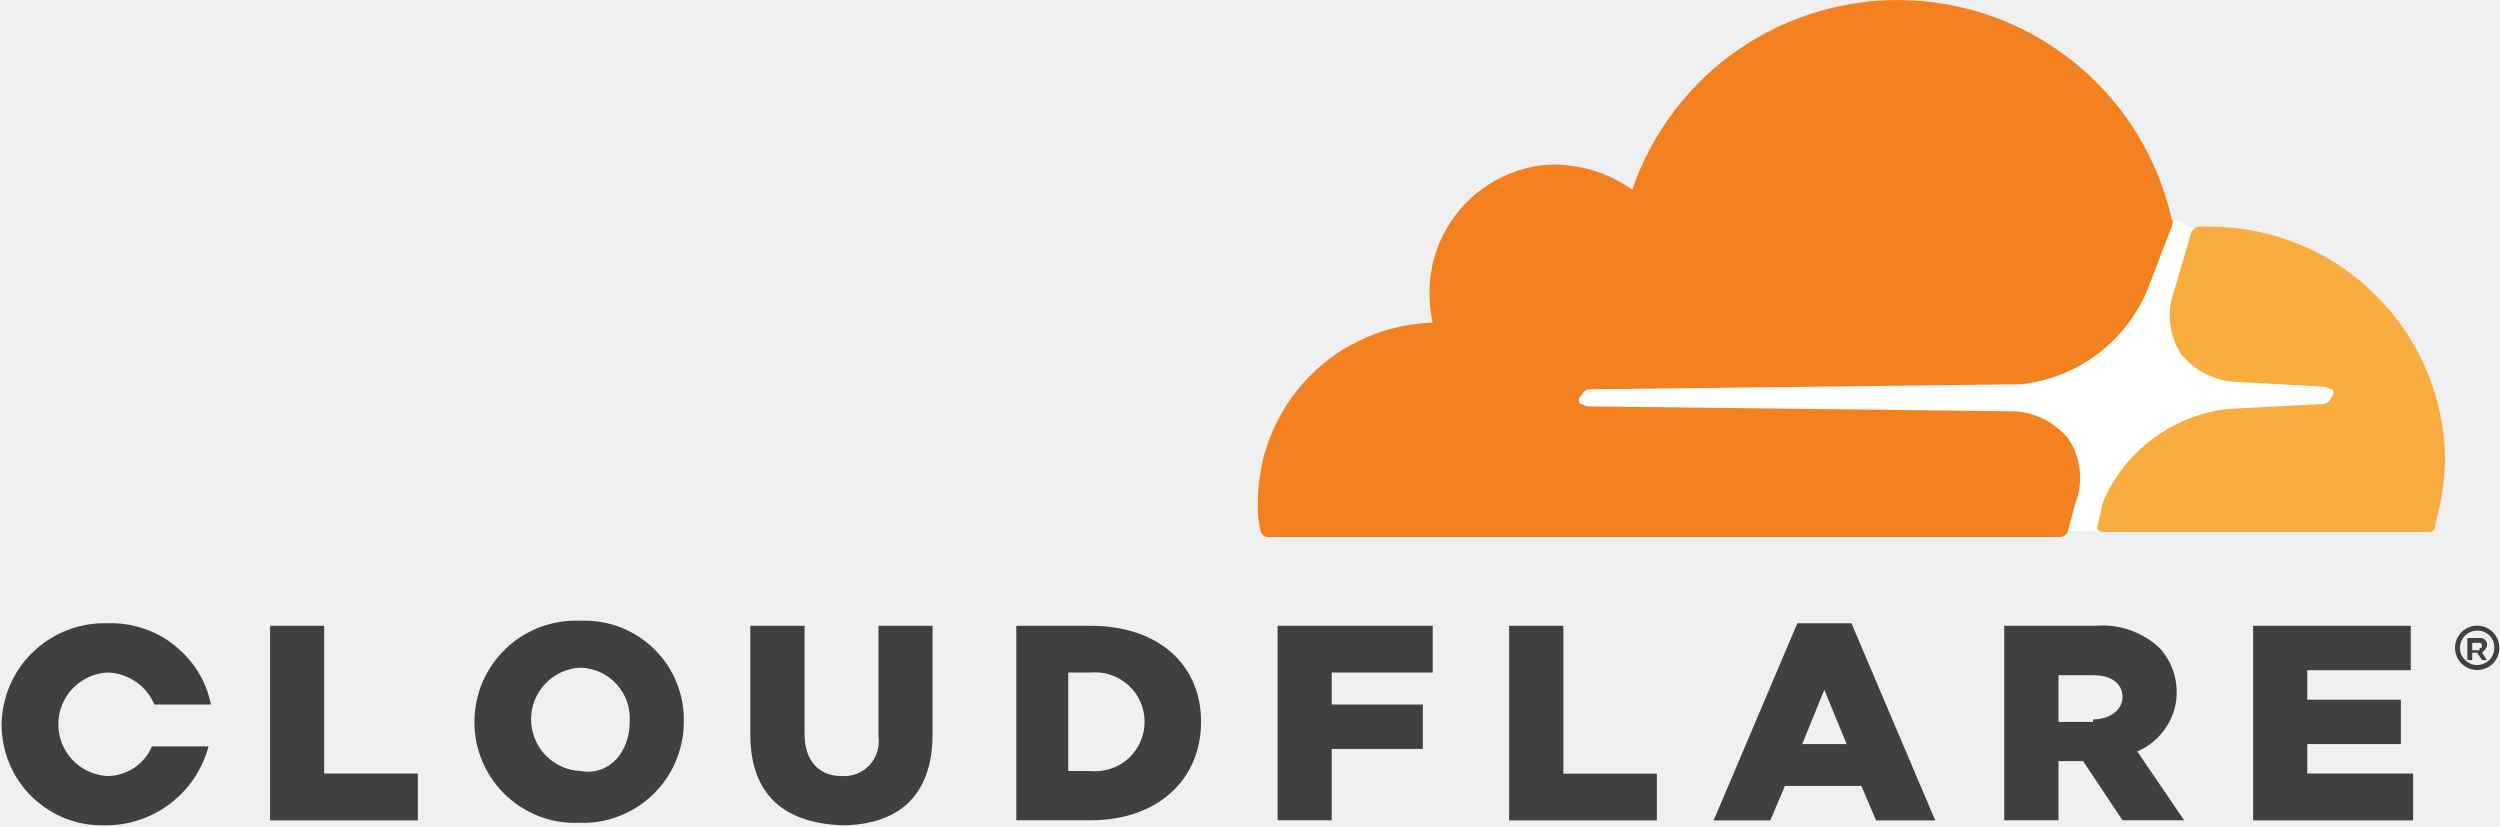
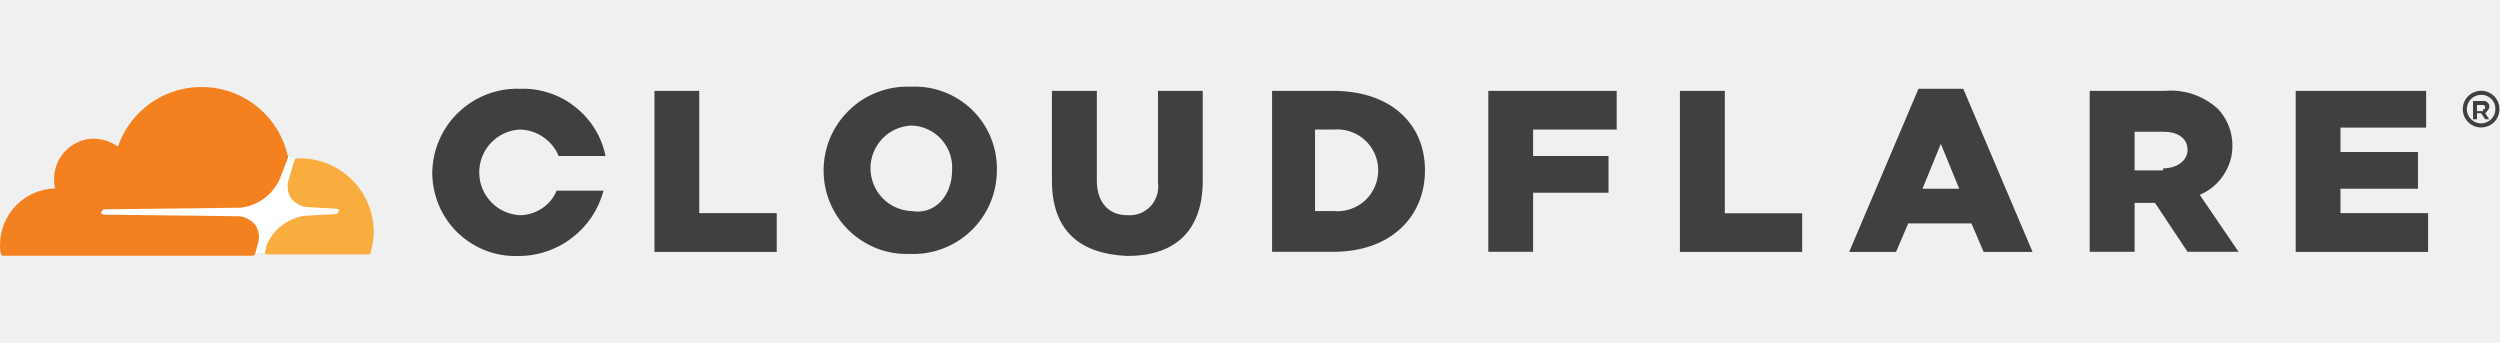
- <svg xmlns="http://www.w3.org/2000/svg" version="1.2" viewBox="0 0 1594 527" width="1594" height="527">
-   <style>
- 		.s0 { fill: #ffffff } 
- 		.s1 { fill: #f48120 } 
- 		.s2 { fill: #faad3f } 
- 		.s3 { fill: #404041 } 
- 	</style>
-   <path id="Layer" class="s0" d="m1488.3 339.2l-507.3-1.5v-194.8l403.7-3.1l15.7 6.3l87.9 20.4z" />
-   <path id="Layer" class="s1" d="m1318.7 337.7c0 3.1-3.1 4.7-6.3 4.7h-504.1q-0.9-0.1-1.8-0.4q-0.8-0.4-1.5-1.1q-0.6-0.6-1-1.5q-0.4-0.8-0.4-1.7q-0.5-2.1-0.9-4.3q-0.3-2.1-0.5-4.3q-0.2-2.2-0.2-4.4q-0.1-2.1 0-4.3c0-14.8 2.9-29.5 8.4-43.2c5.6-13.7 13.8-26.2 24.1-36.8c10.3-10.6 22.6-19.1 36.1-25c13.6-6 28.1-9.2 42.9-9.7q-0.8-3.4-1.3-6.9q-0.5-3.6-0.6-7.1q-0.2-3.6-0.1-7.1q0-3.6 0.4-7.1c1.1-9.2 3.6-18.1 7.6-26.4c4-8.3 9.4-15.9 15.9-22.4c6.5-6.5 14.1-11.9 22.4-15.9c8.3-4 17.2-6.5 26.4-7.6q7.5-0.6 14.9 0.2q7.5 0.7 14.7 2.7q7.3 2 14 5.2q6.8 3.3 12.9 7.6c12.7-36.8 37-68.6 69.3-90.4c32.4-21.7 70.9-32.4 109.8-30.2c39 2.1 76.1 16.9 105.9 42.1c29.7 25.1 50.4 59.3 59 97.4c1.6 1.6 0 3.1 0 4.7l-15.7 40.8c-3.4 8.1-7.9 15.6-13.3 22.5c-5.4 6.9-11.7 13-18.7 18.2c-7 5.3-14.6 9.5-22.8 12.7c-8.1 3.2-16.6 5.3-25.3 6.3l-274.9 3.2c-3.1 0-4.7 1.5-6.3 4.7q-0.5 0.4-0.8 1q-0.3 0.6-0.3 1.3q0 0.7 0.3 1.3q0.3 0.7 0.8 1.1c1.6 0 3.2 1.5 4.8 1.5l273.2 3.2q4.8 0.4 9.4 1.8q4.6 1.3 8.9 3.5q4.2 2.3 7.9 5.3q3.8 3 6.8 6.7c2 2.9 3.6 6.1 4.9 9.5c1.2 3.3 2 6.8 2.4 10.3c0.4 3.5 0.4 7.1 0 10.7c-0.4 3.5-1.3 7-2.6 10.3z" />
-   <path id="Layer" class="s2" d="m1466.8 156.1c18 7.5 34.4 18.5 48.2 32.4c13.9 13.8 24.9 30.2 32.4 48.2c7.6 18.1 11.5 37.4 11.6 57q-0.1 5.2-0.6 10.3q-0.5 5.2-1.3 10.3q-0.8 5.1-1.9 10.2q-1.1 5-2.5 10q0.2 1-0.1 1.9q-0.3 1-1 1.7q-0.7 0.7-1.7 1q-0.9 0.3-1.9 0.1h-207.3c-3.1 0-4.7-3.1-3.1-4.7l3.1-14.1c3.4-8 7.9-15.6 13.3-22.5c5.4-6.9 11.7-13 18.7-18.2c7-5.2 14.6-9.5 22.8-12.7c8.1-3.2 16.6-5.3 25.3-6.3l59.7-3.1c3.1 0 4.7-1.6 6.3-4.7q0.5-0.5 0.8-1.1q0.4-0.6 0.4-1.3q0-0.7-0.4-1.3q-0.3-0.6-0.8-1c-1.6 0-3.2-1.6-4.7-1.6l-58.1-3.2q-4.8-0.4-9.4-1.7q-4.6-1.4-8.9-3.6q-4.2-2.2-7.9-5.2q-3.8-3.1-6.8-6.7c-2-3-3.6-6.2-4.9-9.5c-1.2-3.4-2-6.8-2.4-10.4c-0.4-3.5-0.4-7.1 0-10.6c0.4-3.6 1.3-7 2.6-10.4l11-37.7c1.5-1.5 3.1-3.1 4.7-3.1h7.8c19.6 0.1 38.9 4.1 57 11.6z" />
-   <path id="Layer" fill-rule="evenodd" class="s3" d="m1579.4 427.2c-5.7 0-10.8-3.4-13-8.7c-2.2-5.3-1-11.4 3-15.4c4.1-4.1 10.2-5.3 15.5-3.1c5.2 2.2 8.7 7.3 8.7 13.1c0 1.8-0.4 3.7-1.1 5.4c-0.7 1.7-1.7 3.3-3 4.6c-1.4 1.3-2.9 2.3-4.6 3c-1.8 0.7-3.6 1.1-5.5 1.1zm0-25.1c-4.4 0-8.4 2.6-10.1 6.8c-1.7 4.1-0.8 8.8 2.4 11.9c3.1 3.2 7.8 4.1 11.9 2.4c4.2-1.7 6.8-5.7 6.8-10.1c0.1-1.5-0.2-2.9-0.7-4.3c-0.6-1.3-1.4-2.6-2.4-3.6c-1-1-2.3-1.8-3.6-2.4c-1.4-0.5-2.8-0.8-4.3-0.7zm6.3 18.8h-3.1l-3.2-4.7h-3.1v4.7h-3.1v-14.1h7.8q1-0.2 1.9 0.2q0.9 0.3 1.6 1q0.7 0.7 1.1 1.6q0.3 0.9 0.1 1.9c0 1.6-1.5 3.1-3.1 4.7zm-4.7-7.8c1.5 0 1.5 0 1.5-1.6q0-0.3-0.1-0.6q-0.1-0.3-0.3-0.5q-0.2-0.3-0.5-0.4q-0.3-0.1-0.6-0.1h-4.7v4.7h4.7zm-1408.8-14.1h34.5v94.2h59.7v29.9h-94.2zm130.3 61.2c0-8.7 1.8-17.3 5.2-25.4c3.5-8 8.5-15.2 14.8-21.2c6.3-6.1 13.8-10.7 22-13.8c8.1-3 16.8-4.4 25.5-4c8.7-0.4 17.3 1 25.4 4.1c8.1 3.1 15.4 7.8 21.6 13.8c6.2 6.1 11.1 13.3 14.3 21.3c3.3 8 4.9 16.6 4.7 25.2c0 8.7-1.8 17.4-5.2 25.4c-3.4 8-8.5 15.3-14.8 21.3c-6.3 6-13.8 10.7-21.9 13.7c-8.2 3.1-16.9 4.4-25.6 4c-8.6 0.3-17.2-1.2-25.2-4.3c-8-3.2-15.3-7.9-21.5-13.9c-6.1-6-11-13.2-14.3-21.1c-3.4-8-5-16.5-5-25.1zm99 0c0.3-4.3-0.3-8.7-1.7-12.8c-1.5-4.2-3.7-7.9-6.7-11.2c-2.9-3.2-6.5-5.8-10.4-7.6c-4-1.8-8.3-2.8-12.7-2.9c-8.4 0.4-16.4 4-22.3 10.2c-5.8 6.1-9.1 14.3-9.1 22.7c0 8.5 3.3 16.7 9.1 22.8c5.9 6.2 13.9 9.8 22.3 10.2c18.9 3.2 31.5-12.5 31.5-31.4zm76.9 7.9v-69.1h34.6v69.1c0 17.2 9.4 26.7 23.5 26.7c3.3 0.2 6.7-0.2 9.7-1.4c3.1-1.2 5.9-3.1 8.2-5.5c2.2-2.4 3.9-5.3 4.9-8.5c1-3.1 1.3-6.5 0.8-9.8v-70.6h34.5v69.1c0 40.8-23.5 58.1-58.1 58.1c-36.1-1.6-58.1-18.9-58.1-58.1zm216.8-69.1c43.9 0 70.6 25.1 70.6 61.2c0 36.1-26.7 62.8-70.6 62.8h-47.2v-124zm0 92.6c8.9 0.9 17.7-2.1 24.3-8c6.5-6 10.3-14.5 10.3-23.4c0-8.9-3.8-17.4-10.3-23.3c-6.6-6-15.4-8.9-24.3-8.1h-14.1v62.8zm119.4-92.6h98.9v29.8h-64.4v20.4h58.1v28.3h-58.1v45.5h-34.5zm147.6 0h34.6v94.3h59.6v29.8h-94.2zm183.8-1.6h34.5l53.4 125.7h-37.7l-9.4-22h-48.7l-9.4 22h-36.1zm31.4 77l-14.2-34.6l-14.1 34.6zm100.5-75.4h58.1q5.6-0.5 11.1 0.2q5.6 0.7 10.8 2.5q5.3 1.9 10.1 4.7q4.8 2.9 8.9 6.7c4.5 4.9 7.7 10.7 9.5 17.1c1.7 6.4 1.9 13.1 0.6 19.6c-1.4 6.4-4.4 12.5-8.6 17.6c-4.2 5.1-9.6 9.1-15.7 11.7l29.9 43.9h-39.3l-25.1-37.7h-15.7v37.7h-34.6zm56.6 59.7c11 0 18.8-6.3 18.8-14.1c0-9.4-7.8-14.1-18.8-14.1h-22v29.8h22zm102.1-59.7h100.5v28.3h-66v18.8h59.7v28.3h-59.7v18.8h67.5v29.9h-102zm-1303.6 76.9c-2 7.2-5.1 14.1-9.2 20.3c-4.2 6.2-9.3 11.6-15.2 16.1c-6 4.6-12.6 8.1-19.7 10.4c-7 2.4-14.4 3.6-21.9 3.5c-8.6 0.3-17.2-1.2-25.2-4.3c-8-3.2-15.3-7.9-21.5-13.9c-6.1-6-11-13.2-14.3-21.1c-3.3-8-5-16.5-5-25.1c0.2-8.7 2-17.2 5.5-25.2c3.5-8 8.5-15.2 14.8-21.1c6.3-6 13.7-10.7 21.8-13.8c8.1-3.1 16.8-4.6 25.5-4.3c7.6-0.3 15.2 0.8 22.4 3.2c7.3 2.3 14.1 5.9 20 10.7c6 4.7 11.2 10.4 15.2 16.9c4 6.4 6.8 13.6 8.3 21h-36.1c-1.2-2.9-2.8-5.7-4.9-8.2c-2-2.4-4.3-4.6-7-6.4c-2.6-1.8-5.5-3.2-8.5-4.2c-3.1-1-6.2-1.5-9.4-1.6c-8.5 0.4-16.5 4.1-22.3 10.2c-5.9 6.2-9.1 14.3-9.1 22.8c0 8.5 3.2 16.6 9.1 22.8c5.8 6.1 13.8 9.8 22.3 10.2c3 0 6-0.5 8.8-1.4c2.9-0.9 5.6-2.2 8.1-3.8c2.5-1.7 4.8-3.7 6.7-6c1.9-2.3 3.5-4.9 4.6-7.7z" />
+ <svg xmlns="http://www.w3.org/2000/svg" width="1926px" height="264px" viewBox="0 0 1926 264" version="1.1">
+   <g id="Page-1" stroke="none" stroke-width="1" fill="none" fill-rule="evenodd">
+     <g id="Group" transform="translate(-125.525, 38)">
+       <g transform="translate(125.525, 29)" fill-rule="nonzero" id="Layer">
+         <polygon fill="#FFFFFF" points="261 128 68 127.436 68 54.166 221.586 53 227.559 55.37 261 63.043" />
+         <path d="M196.617,128.215 C196.617,129.392 195.438,130 194.22,130 L2.416,130 C2.188,129.975 1.96,129.924 1.731,129.848 C1.528,129.747 1.338,129.608 1.16,129.43 C1.008,129.279 0.881,129.089 0.78,128.861 C0.679,128.658 0.628,128.443 0.628,128.215 C0.501,127.684 0.387,127.14 0.285,126.583 C0.209,126.051 0.146,125.507 0.095,124.95 C0.044,124.393 0.019,123.836 0.019,123.279 C-0.006,122.748 -0.006,122.204 0.019,121.647 C0.019,116.027 1.122,110.446 3.215,105.244 C5.346,100.042 8.466,95.296 12.385,91.271 C16.304,87.247 20.984,84.019 26.121,81.779 C31.295,79.501 36.812,78.286 42.443,78.096 C42.241,77.235 42.076,76.362 41.949,75.476 C41.822,74.565 41.746,73.666 41.721,72.78 C41.67,71.869 41.657,70.971 41.682,70.085 C41.682,69.173 41.733,68.275 41.835,67.389 C42.253,63.896 43.204,60.516 44.726,57.365 C46.248,54.213 48.303,51.328 50.776,48.86 C53.249,46.392 56.141,44.341 59.299,42.823 C62.457,41.304 65.843,40.355 69.344,39.937 C71.246,39.785 73.136,39.81 75.013,40.013 C76.916,40.19 78.78,40.532 80.606,41.038 C82.458,41.544 84.234,42.203 85.933,43.013 C87.658,43.848 89.294,44.81 90.842,45.898 C95.674,31.926 104.92,19.851 117.209,11.574 C129.537,3.335 144.186,-0.728 158.987,0.107 C173.826,0.905 187.942,6.524 199.281,16.092 C210.581,25.623 218.457,38.608 221.729,53.074 C222.338,53.682 221.729,54.251 221.729,54.859 L215.756,70.35 C214.462,73.426 212.75,76.274 210.695,78.893 C208.641,81.513 206.244,83.829 203.58,85.804 C200.917,87.816 198.025,89.411 194.905,90.626 C191.823,91.841 188.589,92.638 185.279,93.018 L80.682,94.233 C79.503,94.233 78.894,94.803 78.285,96.018 C78.159,96.119 78.057,96.245 77.981,96.397 C77.905,96.549 77.867,96.714 77.867,96.891 C77.867,97.068 77.905,97.233 77.981,97.384 C78.057,97.562 78.159,97.701 78.285,97.802 C78.894,97.802 79.503,98.372 80.112,98.372 L184.061,99.587 C185.279,99.688 186.471,99.916 187.638,100.27 C188.805,100.599 189.933,101.042 191.024,101.599 C192.089,102.181 193.091,102.852 194.03,103.611 C194.994,104.371 195.856,105.219 196.617,106.155 C197.378,107.256 197.987,108.471 198.482,109.762 C198.938,111.015 199.243,112.344 199.395,113.673 C199.547,115.002 199.547,116.369 199.395,117.736 C199.243,119.065 198.9,120.394 198.406,121.647 L196.617,128.215 Z" fill="#F48120" />
+         <path d="M253.118,59.407 C259.928,62.256 266.133,66.435 271.354,71.716 C276.612,76.959 280.774,83.19 283.611,90.028 C286.487,96.905 287.962,104.237 288,111.683 C287.975,113 287.899,114.305 287.773,115.597 C287.647,116.914 287.483,118.218 287.281,119.51 C287.079,120.801 286.84,122.093 286.562,123.385 C286.285,124.651 285.97,125.918 285.617,127.184 C285.667,127.437 285.654,127.678 285.579,127.906 C285.503,128.159 285.377,128.374 285.2,128.552 C285.024,128.729 284.809,128.856 284.557,128.932 C284.33,129.008 284.091,129.02 283.838,128.97 L205.411,128.97 C204.238,128.97 203.633,127.792 204.238,127.184 L205.411,121.827 C206.697,118.788 208.4,115.901 210.443,113.279 C212.486,110.658 214.869,108.34 217.518,106.365 C220.166,104.389 223.041,102.755 226.143,101.54 C229.208,100.324 232.424,99.526 235.715,99.146 L258.301,97.968 C259.474,97.968 260.079,97.361 260.685,96.183 C260.811,96.056 260.912,95.917 260.987,95.765 C261.088,95.613 261.139,95.448 261.139,95.271 C261.139,95.094 261.088,94.929 260.987,94.777 C260.912,94.625 260.811,94.499 260.685,94.397 C260.079,94.397 259.474,93.789 258.907,93.789 L236.926,92.574 C235.715,92.472 234.53,92.257 233.369,91.928 C232.209,91.573 231.087,91.117 230.002,90.56 C228.943,90.003 227.947,89.344 227.014,88.585 C226.055,87.799 225.198,86.951 224.441,86.039 C223.684,84.899 223.079,83.684 222.587,82.43 C222.133,81.138 221.83,79.846 221.679,78.479 C221.528,77.149 221.528,75.781 221.679,74.452 C221.83,73.084 222.171,71.792 222.663,70.501 L226.824,56.178 C227.392,55.608 227.997,55 228.603,55 L231.553,55 C238.969,55.038 246.27,56.558 253.118,59.407 L253.118,59.407 Z" fill="#FAAD3F" />
+       </g>
+       <g id="Cloudflare-logo-vector-svg" transform="translate(457.525, -367)" fill="#404041">
+         <path d="M1579.4,427.2 C1573.7,427.2 1568.6,423.8 1566.4,418.5 C1564.2,413.2 1565.4,407.1 1569.4,403.1 C1573.5,399 1579.6,397.8 1584.9,400 C1590.1,402.2 1593.6,407.3 1593.6,413.1 C1593.6,414.9 1593.2,416.8 1592.5,418.5 C1591.8,420.2 1590.8,421.8 1589.5,423.1 C1588.1,424.4 1586.6,425.4 1584.9,426.1 C1583.1,426.8 1581.3,427.2 1579.4,427.2 L1579.4,427.2 Z M1579.4,402.1 C1575,402.1 1571,404.7 1569.3,408.9 C1567.6,413 1568.5,417.7 1571.7,420.8 C1574.8,424 1579.5,424.9 1583.6,423.2 C1587.8,421.5 1590.4,417.5 1590.4,413.1 C1590.5,411.6 1590.2,410.2 1589.7,408.8 C1589.1,407.5 1588.3,406.2 1587.3,405.2 C1586.3,404.2 1585,403.4 1583.7,402.8 C1582.3,402.3 1580.9,402 1579.4,402.1 L1579.4,402.1 Z M1585.7,420.9 L1582.6,420.9 L1579.4,416.2 L1576.3,416.2 L1576.3,420.9 L1573.2,420.9 L1573.2,406.8 L1581,406.8 C1581.667,406.667 1582.3,406.733 1582.9,407 C1583.5,407.2 1584.033,407.533 1584.5,408 C1584.967,408.467 1585.333,409 1585.6,409.6 C1585.8,410.2 1585.833,410.833 1585.7,411.5 C1585.7,413.1 1584.2,414.6 1582.6,416.2 L1585.7,420.9 Z M1581,413.1 C1582.5,413.1 1582.5,413.1 1582.5,411.5 C1582.5,411.3 1582.467,411.1 1582.4,410.9 C1582.333,410.7 1582.233,410.533 1582.1,410.4 C1581.967,410.2 1581.8,410.067 1581.6,410 C1581.4,409.933 1581.2,409.9 1581,409.9 L1576.3,409.9 L1576.3,414.6 L1581,414.6 L1581,413.1 Z M172.2,399 L206.7,399 L206.7,493.2 L266.4,493.2 L266.4,523.1 L172.2,523.1 L172.2,399 Z M302.5,460.2 C302.5,451.5 304.3,442.9 307.7,434.8 C311.2,426.8 316.2,419.6 322.5,413.6 C328.8,407.5 336.3,402.9 344.5,399.8 C352.6,396.8 361.3,395.4 370,395.8 C378.7,395.4 387.3,396.8 395.4,399.9 C403.5,403 410.8,407.7 417,413.7 C423.2,419.8 428.1,427 431.3,435 C434.6,443 436.2,451.6 436,460.2 C436,468.9 434.2,477.6 430.8,485.6 C427.4,493.6 422.3,500.9 416,506.9 C409.7,512.9 402.2,517.6 394.1,520.6 C385.9,523.7 377.2,525 368.5,524.6 C359.9,524.9 351.3,523.4 343.3,520.3 C335.3,517.1 328,512.4 321.8,506.4 C315.7,500.4 310.8,493.2 307.5,485.3 C304.1,477.3 302.5,468.8 302.5,460.2 L302.5,460.2 Z M401.5,460.2 C401.8,455.9 401.2,451.5 399.8,447.4 C398.3,443.2 396.1,439.5 393.1,436.2 C390.2,433 386.6,430.4 382.7,428.6 C378.7,426.8 374.4,425.8 370,425.7 C361.6,426.1 353.6,429.7 347.7,435.9 C341.9,442 338.6,450.2 338.6,458.6 C338.6,467.1 341.9,475.3 347.7,481.4 C353.6,487.6 361.6,491.2 370,491.6 C388.9,494.8 401.5,479.1 401.5,460.2 L401.5,460.2 Z M478.4,468.1 L478.4,399 L513,399 L513,468.1 C513,485.3 522.4,494.8 536.5,494.8 C539.8,495 543.2,494.6 546.2,493.4 C549.3,492.2 552.1,490.3 554.4,487.9 C556.6,485.5 558.3,482.6 559.3,479.4 C560.3,476.3 560.6,472.9 560.1,469.6 L560.1,399 L594.6,399 L594.6,468.1 C594.6,508.9 571.1,526.2 536.5,526.2 C500.4,524.6 478.4,507.3 478.4,468.1 Z M695.2,399 C739.1,399 765.8,424.1 765.8,460.2 C765.8,496.3 739.1,523 695.2,523 L648,523 L648,399 L695.2,399 Z M695.2,491.6 C704.1,492.5 712.9,489.5 719.5,483.6 C726,477.6 729.8,469.1 729.8,460.2 C729.8,451.3 726,442.8 719.5,436.9 C712.9,430.9 704.1,428 695.2,428.8 L681.1,428.8 L681.1,491.6 L695.2,491.6 Z M814.6,399 L913.5,399 L913.5,428.8 L849.1,428.8 L849.1,449.2 L907.2,449.2 L907.2,477.5 L849.1,477.5 L849.1,523 L814.6,523 L814.6,399 Z M962.2,399 L996.8,399 L996.8,493.3 L1056.4,493.3 L1056.4,523.1 L962.2,523.1 L962.2,399 Z M1146,397.4 L1180.5,397.4 L1233.9,523.1 L1196.2,523.1 L1186.8,501.1 L1138.1,501.1 L1128.7,523.1 L1092.6,523.1 L1146,397.4 Z M1177.4,474.4 L1163.2,439.8 L1149.1,474.4 L1177.4,474.4 Z M1277.9,399 L1336,399 C1339.733,398.667 1343.433,398.733 1347.1,399.2 C1350.833,399.667 1354.433,400.5 1357.9,401.7 C1361.433,402.967 1364.8,404.533 1368,406.4 C1371.2,408.333 1374.167,410.567 1376.9,413.1 C1381.4,418 1384.6,423.8 1386.4,430.2 C1388.1,436.6 1388.3,443.3 1387,449.8 C1385.6,456.2 1382.6,462.3 1378.4,467.4 C1374.2,472.5 1368.8,476.5 1362.7,479.1 L1392.6,523 L1353.3,523 L1328.2,485.3 L1312.5,485.3 L1312.5,523 L1277.9,523 L1277.9,399 Z M1334.5,458.7 C1345.5,458.7 1353.3,452.4 1353.3,444.6 C1353.3,435.2 1345.5,430.5 1334.5,430.5 L1312.5,430.5 L1312.5,460.3 L1334.5,460.3 L1334.5,458.7 Z M1436.6,399 L1537.1,399 L1537.1,427.3 L1471.1,427.3 L1471.1,446.1 L1530.8,446.1 L1530.8,474.4 L1471.1,474.4 L1471.1,493.2 L1538.6,493.2 L1538.6,523.1 L1436.6,523.1 L1436.6,399 Z M133,475.9 C131,483.1 127.9,490 123.8,496.2 C119.6,502.4 114.5,507.8 108.6,512.3 C102.6,516.9 96,520.4 88.9,522.7 C81.9,525.1 74.5,526.3 67,526.2 C58.4,526.5 49.8,525 41.8,521.9 C33.8,518.7 26.5,514 20.3,508 C14.2,502 9.3,494.8 6,486.9 C2.7,478.9 1,470.4 1,461.8 C1.2,453.1 3,444.6 6.5,436.6 C10,428.6 15,421.4 21.3,415.5 C27.6,409.5 35,404.8 43.1,401.7 C51.2,398.6 59.9,397.1 68.6,397.4 C76.2,397.1 83.8,398.2 91,400.6 C98.3,402.9 105.1,406.5 111,411.3 C117,416 122.2,421.7 126.2,428.2 C130.2,434.6 133,441.8 134.5,449.2 L98.4,449.2 C97.2,446.3 95.6,443.5 93.5,441 C91.5,438.6 89.2,436.4 86.5,434.6 C83.9,432.8 81,431.4 78,430.4 C74.9,429.4 71.8,428.9 68.6,428.8 C60.1,429.2 52.1,432.9 46.3,439 C40.4,445.2 37.2,453.3 37.2,461.8 C37.2,470.3 40.4,478.4 46.3,484.6 C52.1,490.7 60.1,494.4 68.6,494.8 C71.6,494.8 74.6,494.3 77.4,493.4 C80.3,492.5 83,491.2 85.5,489.6 C88,487.9 90.3,485.9 92.2,483.6 C94.1,481.3 95.7,478.7 96.8,475.9 L133,475.9 Z" id="Layer" />
+       </g>
+     </g>
+   </g>
</svg>
